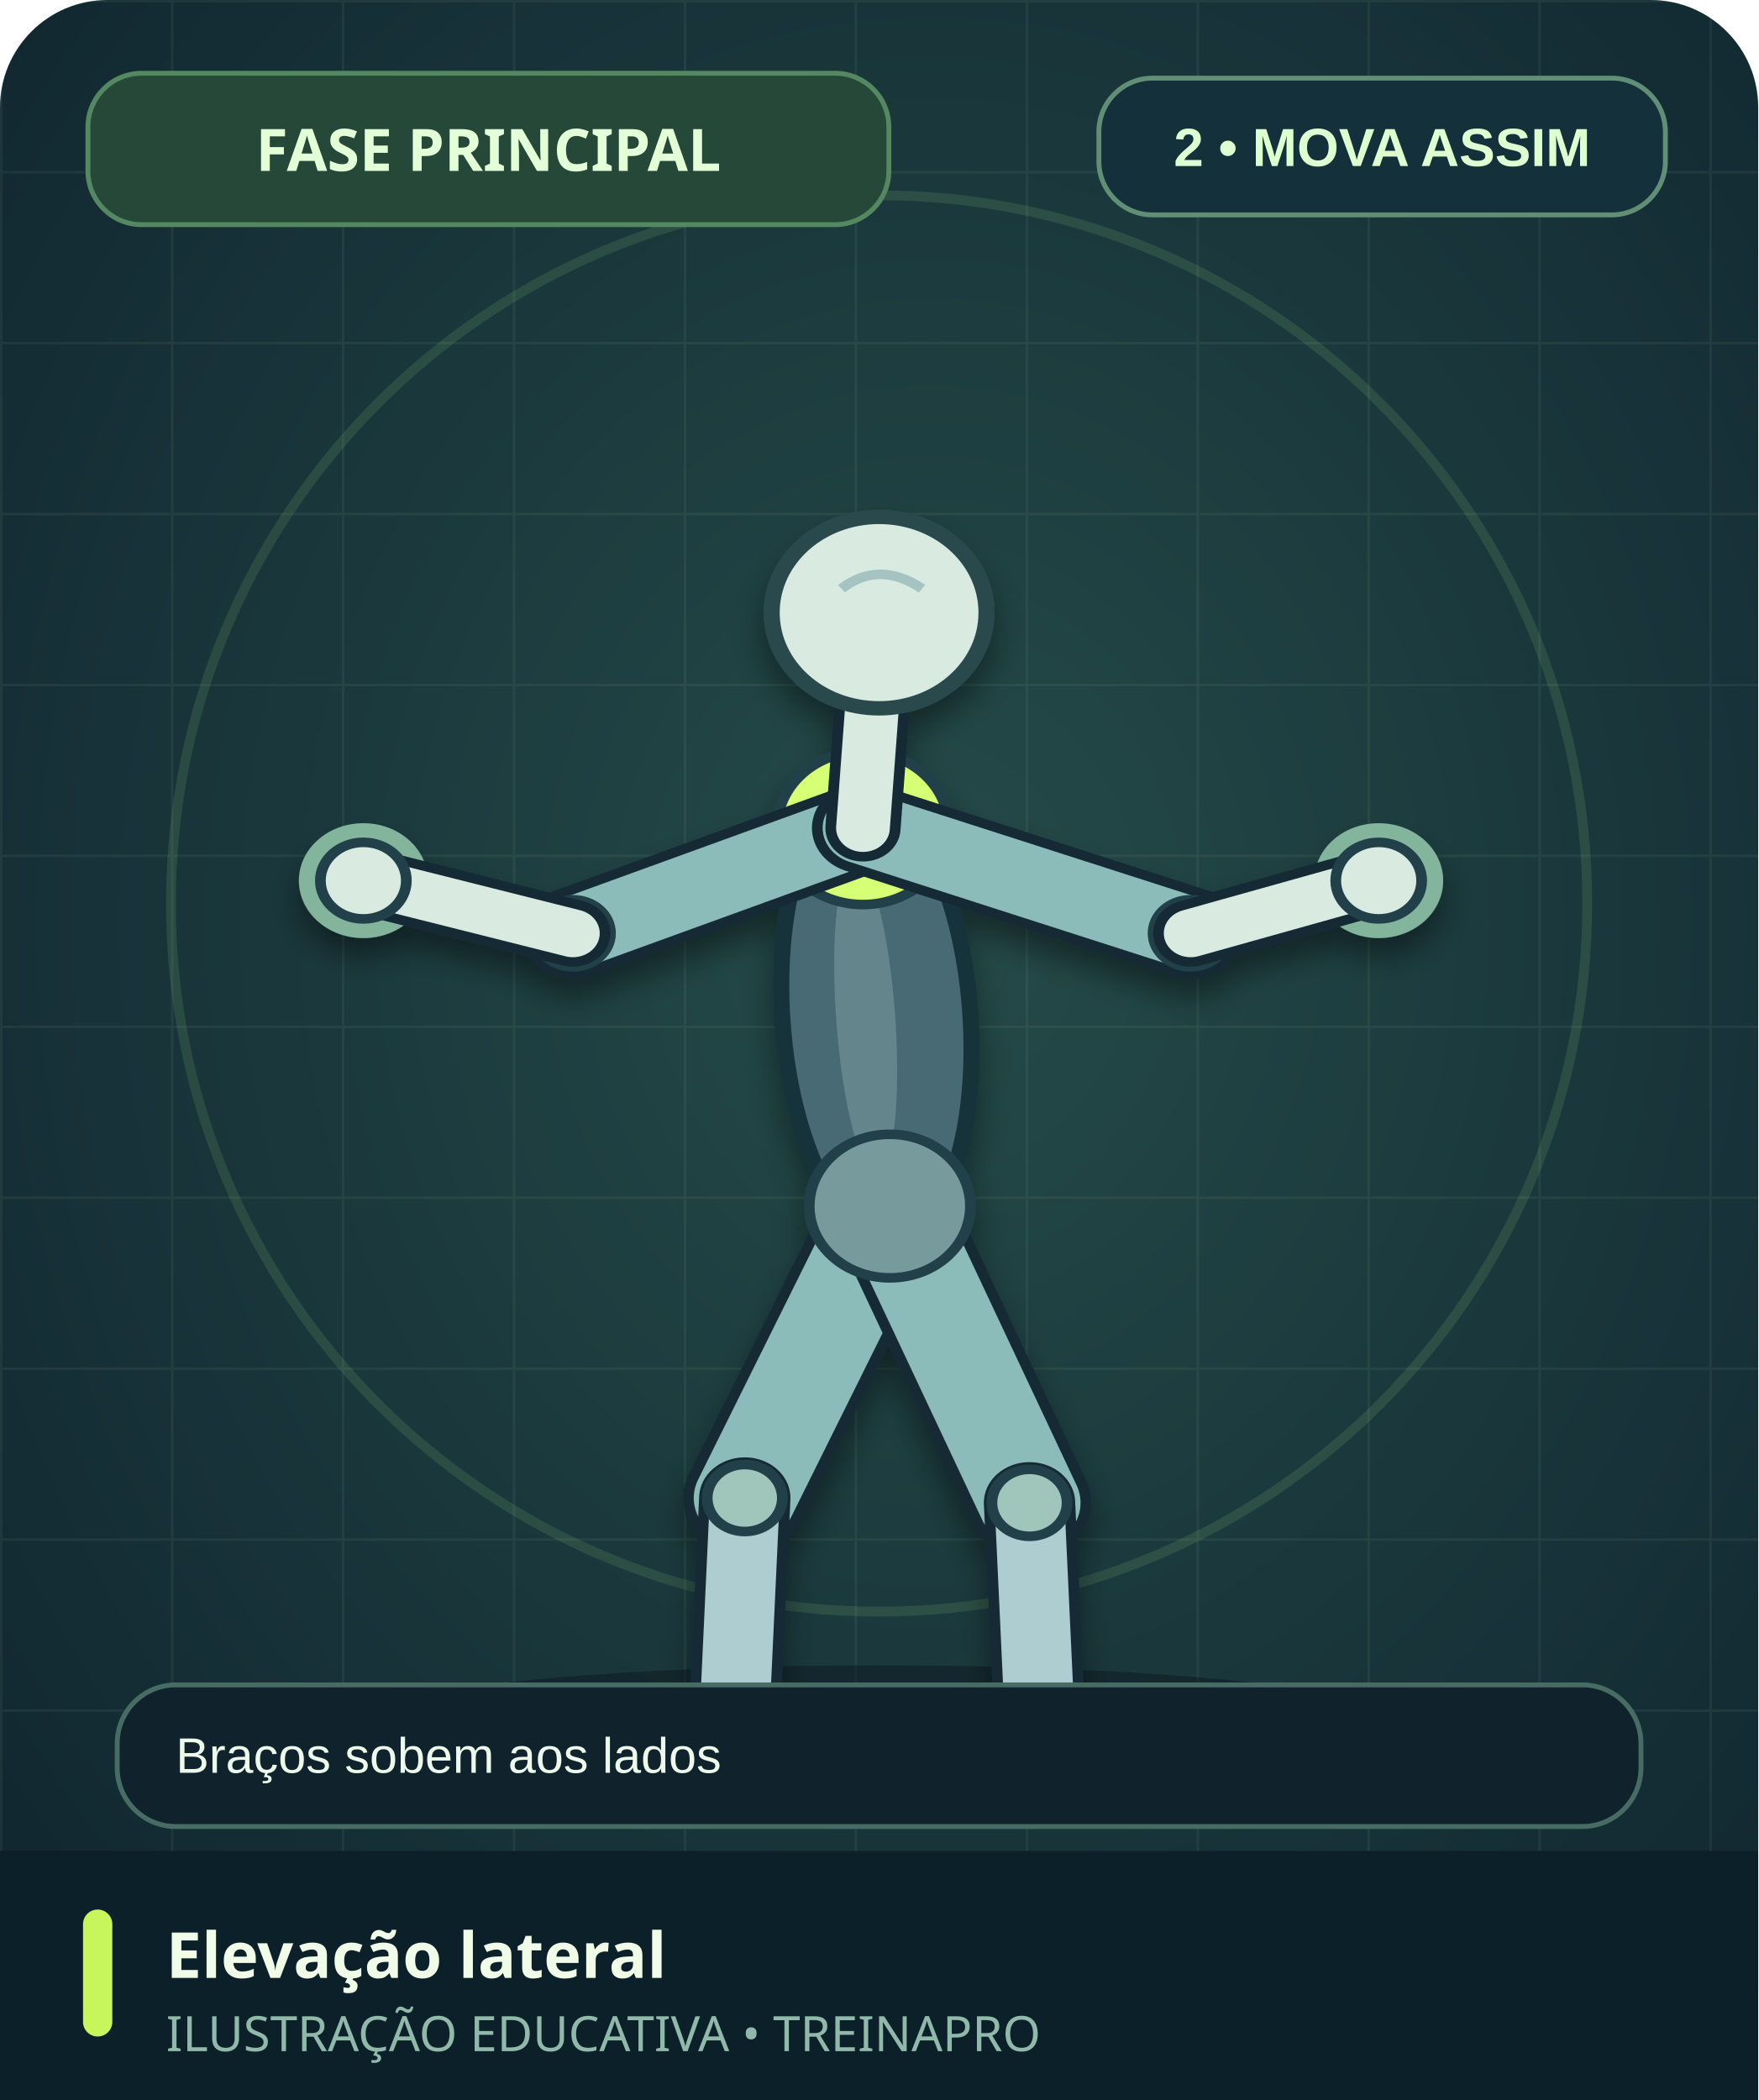
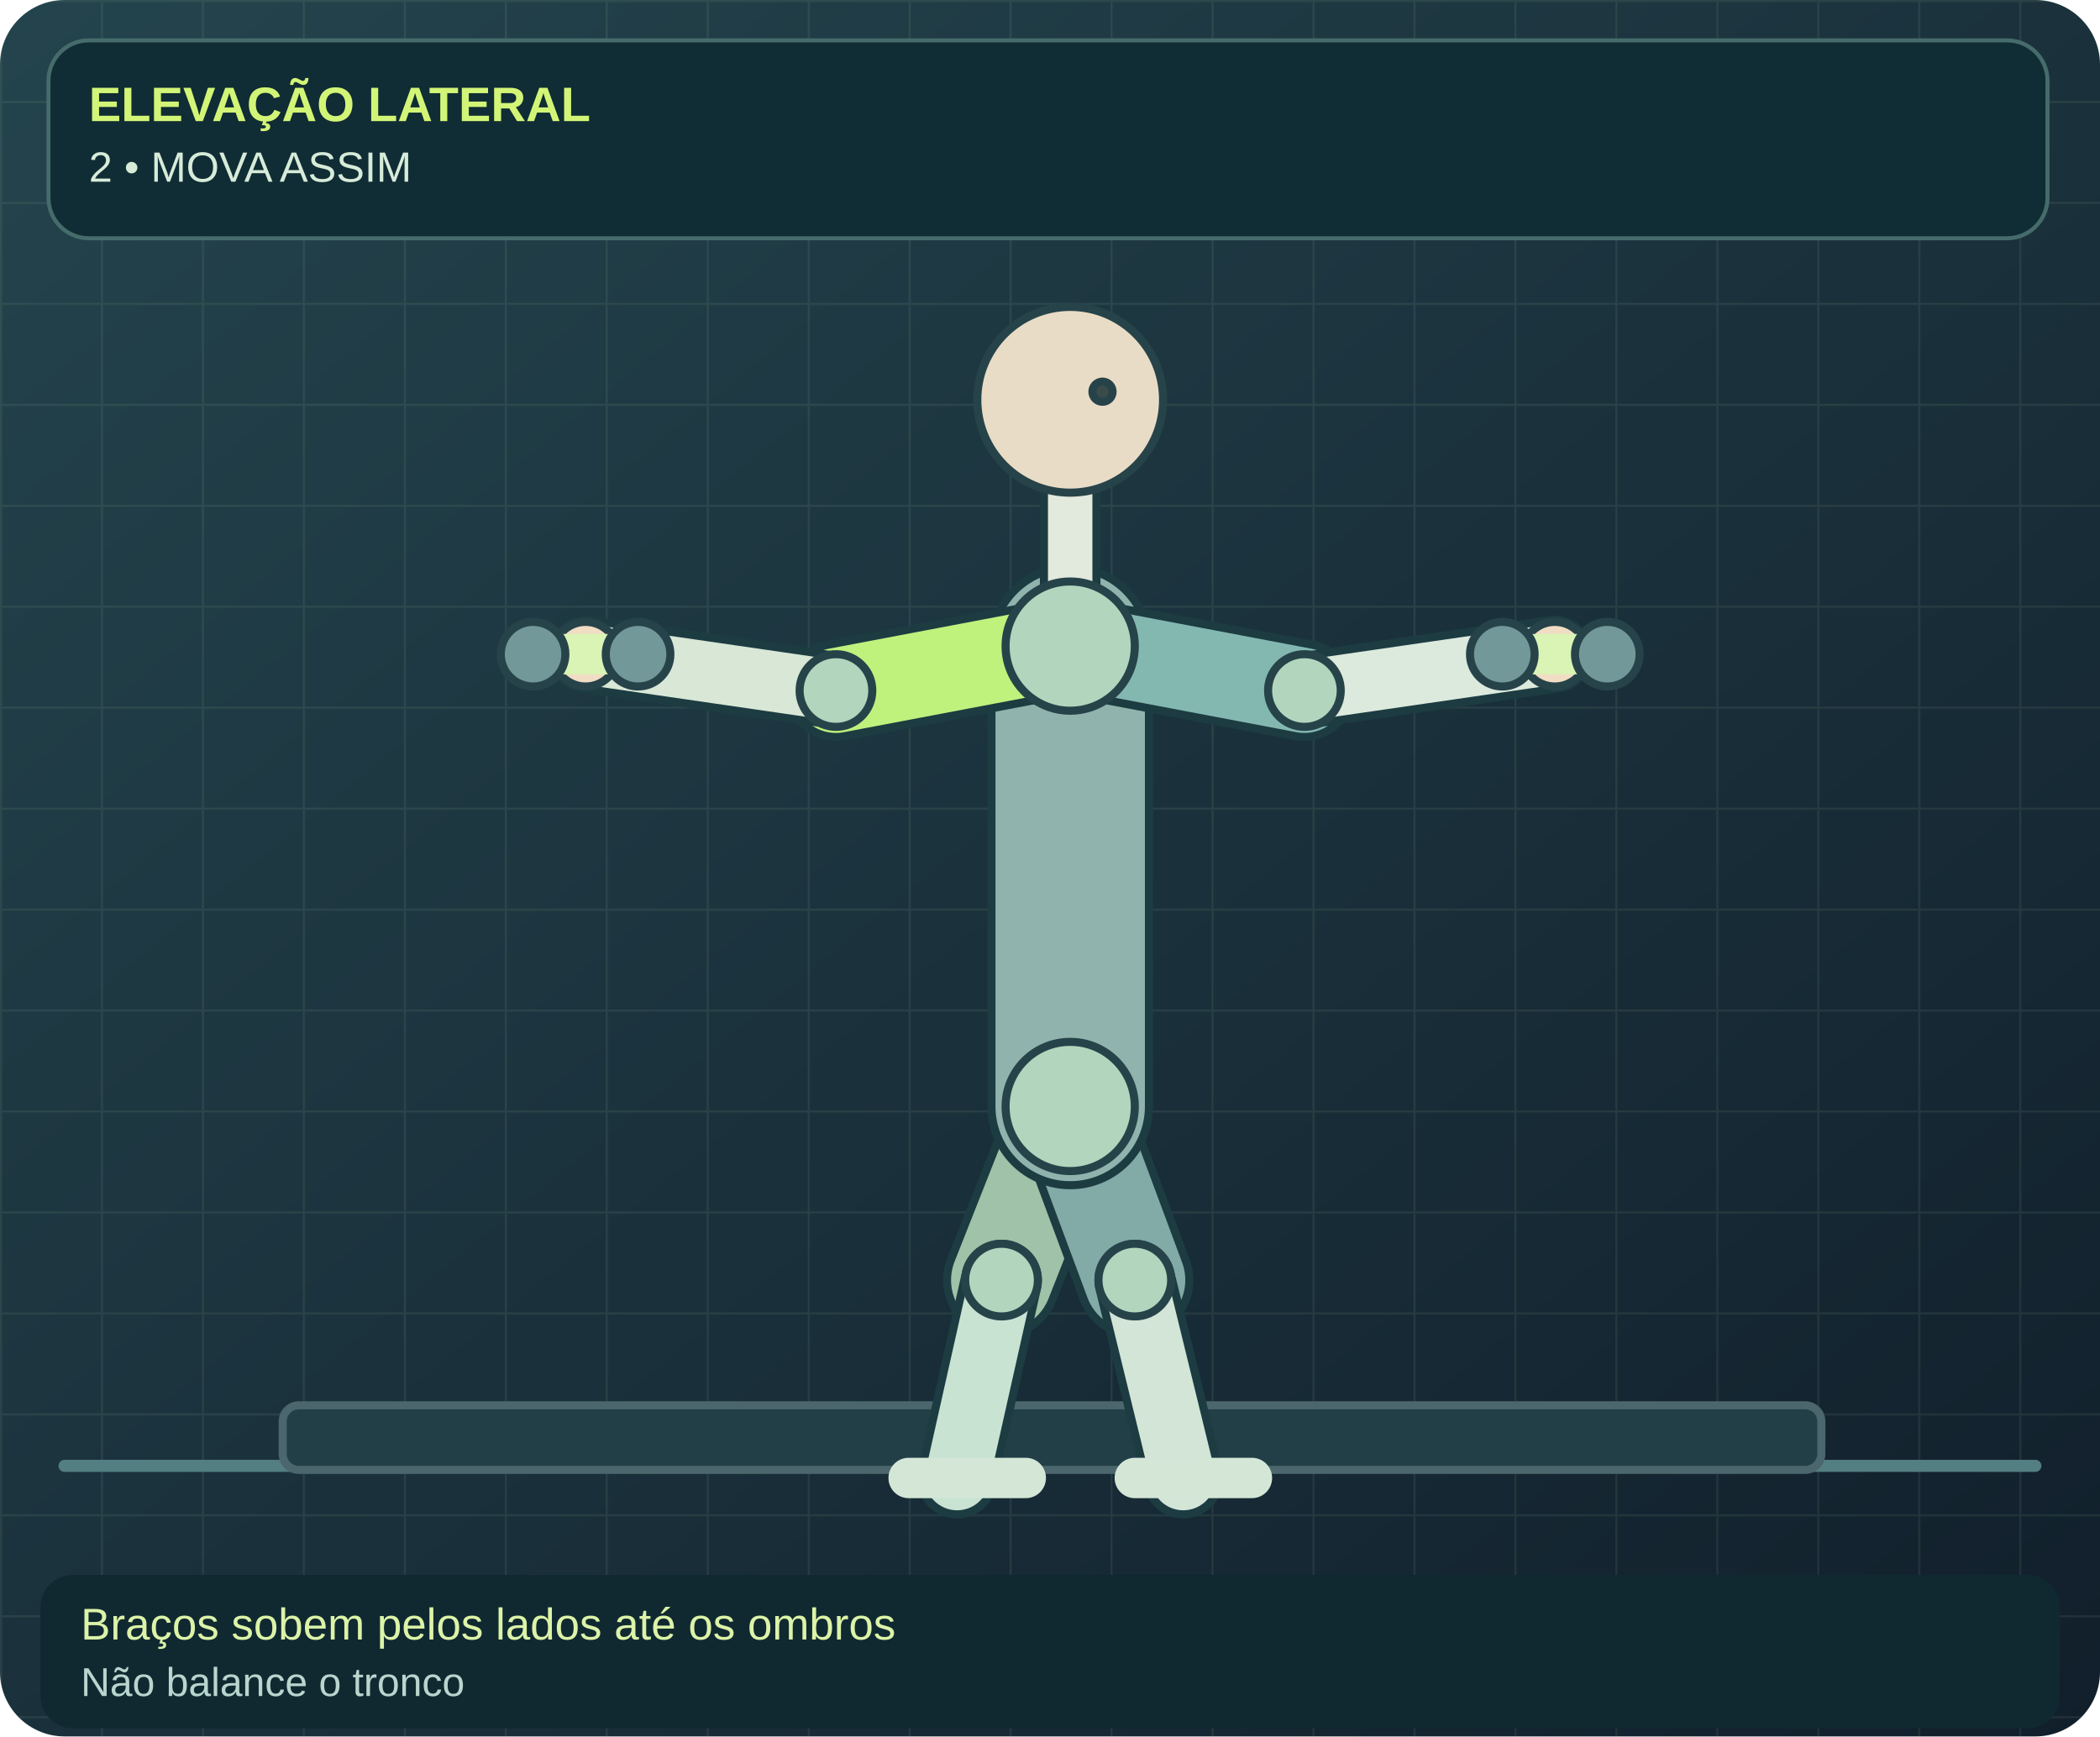
- <svg xmlns="http://www.w3.org/2000/svg" viewBox="0 0 360 430" role="img" aria-labelledby="title desc">
+ <svg xmlns="http://www.w3.org/2000/svg" viewBox="0 0 520 430" role="img" aria-labelledby="exercise-title exercise-description">
  <defs>
-     <radialGradient id="bg" cx=".53" cy=".44" r=".78">
-       <stop stop-color="#254b49" />
-       <stop offset="1" stop-color="#0e222d" />
-     </radialGradient>
-     <pattern id="grid" width="35" height="35" patternUnits="userSpaceOnUse">
-       <path d="M35 0H0V35" stroke="#bddcb8" stroke-opacity=".07" fill="none" />
+     <linearGradient id="bg" x1="0" y1="0" x2="1" y2="1">
+       <stop stop-color="#24444d" />
+       <stop offset="1" stop-color="#111f2b" />
+     </linearGradient>
+     <pattern id="grid" width="25" height="25" patternUnits="userSpaceOnUse">
+       <path d="M25 0H0V25" fill="none" stroke="#b0c8a0" stroke-opacity=".1" />
    </pattern>
-     <filter id="glow" x="-30%" y="-30%" width="160%" height="160%">
-       <feDropShadow dx="0" dy="4" stdDeviation="3" flood-color="#000" flood-opacity=".40" />
-     </filter>
  </defs>
-   <rect width="360" height="430" rx="22" fill="url(#bg)" />
-   <rect width="360" height="430" rx="22" fill="url(#grid)" />
-   <ellipse cx="180" cy="354" rx="112" ry="13" fill="#0b1820" opacity=".50" />
-   <circle cx="180" cy="185" r="145" fill="none" stroke="#b5ef80" stroke-opacity=".12" stroke-width="2" />
-   <rect x="18" y="15" width="164" height="31" rx="11" fill="#264839" stroke="#548861" />
-   <text x="100" y="35" text-anchor="middle" fill="#e3ffd8" font-family="sans-serif" font-size="12" font-weight="bold">FASE PRINCIPAL</text>
-   <g transform="translate(37 49) scale(1.1 .98)" filter="url(#glow)">
-     <circle cx="34" cy="134" r="12" fill="#83b59c" />
-     <circle cx="223" cy="134" r="12" fill="#83b59c" />
-     <line x1="132" y1="202" x2="105" y2="263" stroke="#122c34" stroke-width="23" stroke-linecap="round" />
-     <line x1="132" y1="202" x2="105" y2="263" stroke="#8cbcb9" stroke-width="19" stroke-linecap="round" />
-     <line x1="105" y1="263" x2="103" y2="311" stroke="#122c34" stroke-width="17" stroke-linecap="round" />
-     <line x1="105" y1="263" x2="103" y2="311" stroke="#adcdd0" stroke-width="13" stroke-linecap="round" />
-     <circle cx="105" cy="263" r="7" fill="#a0c5bb" stroke="#214149" stroke-width="2" />
-     <path d="M95 307 Q104 300 124 310 Q126 317 95 316Z" fill="#a6c4bb" stroke="#243c40" stroke-width="2" />
-     <line x1="132" y1="202" x2="158" y2="264" stroke="#122c34" stroke-width="23" stroke-linecap="round" />
-     <line x1="132" y1="202" x2="158" y2="264" stroke="#8cbcb9" stroke-width="19" stroke-linecap="round" />
-     <line x1="158" y1="264" x2="160" y2="312" stroke="#122c34" stroke-width="17" stroke-linecap="round" />
-     <line x1="158" y1="264" x2="160" y2="312" stroke="#adcdd0" stroke-width="13" stroke-linecap="round" />
-     <circle cx="158" cy="264" r="7" fill="#a0c5bb" stroke="#214149" stroke-width="2" />
-     <path d="M152 308 Q161 301 181 311 Q183 318 152 317Z" fill="#a6c4bb" stroke="#243c40" stroke-width="2" />
-     <ellipse cx="129.5" cy="162.5" rx="17.5" ry="46.58" transform="rotate(-3.62 129.5 162.5)" fill="#466a75" stroke="#18333b" stroke-width="3" />
-     <ellipse cx="127.5" cy="162.5" rx="5.5" ry="32.58" transform="rotate(-3.62 129.5 162.5)" fill="#deefe3" opacity=".2" />
-     <circle cx="132" cy="202" r="15" fill="#779b9c" stroke="#214149" stroke-width="2" />
-     <circle cx="127" cy="123" r="16" fill="#d7ff75" stroke="#214149" stroke-width="2" />
-     <line x1="127" y1="123" x2="73" y2="145" stroke="#122c34" stroke-width="19" stroke-linecap="round" />
-     <line x1="127" y1="123" x2="73" y2="145" stroke="#8cbcb9" stroke-width="15" stroke-linecap="round" />
-     <circle cx="73" cy="145" r="7" fill="#91bbba" stroke="#214149" stroke-width="2" />
-     <line x1="73" y1="145" x2="34" y2="134" stroke="#122c34" stroke-width="14" stroke-linecap="round" />
-     <line x1="73" y1="145" x2="34" y2="134" stroke="#d9ebe0" stroke-width="10" stroke-linecap="round" />
-     <circle cx="34" cy="134" r="8" fill="#d9ebe0" stroke="#214149" stroke-width="2" />
-     <line x1="127" y1="123" x2="188" y2="145" stroke="#122c34" stroke-width="19" stroke-linecap="round" />
-     <line x1="127" y1="123" x2="188" y2="145" stroke="#8cbcb9" stroke-width="15" stroke-linecap="round" />
-     <circle cx="188" cy="145" r="7" fill="#91bbba" stroke="#214149" stroke-width="2" />
-     <line x1="188" y1="145" x2="223" y2="134" stroke="#122c34" stroke-width="14" stroke-linecap="round" />
-     <line x1="188" y1="145" x2="223" y2="134" stroke="#d9ebe0" stroke-width="10" stroke-linecap="round" />
-     <circle cx="223" cy="134" r="8" fill="#d9ebe0" stroke="#214149" stroke-width="2" />
-     <line x1="127" y1="123" x2="130" y2="78" stroke="#122c34" stroke-width="14" stroke-linecap="round" />
-     <line x1="127" y1="123" x2="130" y2="78" stroke="#d9ebe0" stroke-width="10" stroke-linecap="round" />
-     <circle cx="130" cy="78" r="20" fill="#d9ebe0" stroke="#2a4a4e" stroke-width="3" />
-     <path d="M123 73 Q130 67 138 73" fill="none" stroke="#82a8aa" stroke-width="2" opacity=".6" />
-   </g>
-   <rect x="0" y="379" width="360" height="51" fill="#0c2029" />
-   <rect x="17" y="391" width="6" height="26" rx="3" fill="#c6f65b" />
-   <text x="34" y="405" fill="#f0fbe8" font-family="sans-serif" font-size="13" font-weight="bold">Elevação lateral</text>
-   <text x="34" y="420" fill="#91b9aa" font-family="sans-serif" font-size="10">ILUSTRAÇÃO EDUCATIVA • TREINAPRO</text>
-   <g aria-hidden="true">
-     <rect x="225" y="16" rx="11" width="116" height="28" fill="#14303a" stroke="#608f76" />
-     <text x="283" y="34" text-anchor="middle" fill="#deffd0" font-size="11" font-family="Arial,sans-serif" font-weight="bold">2 • MOVA ASSIM</text>
-     <rect x="24" y="345" rx="12" width="312" height="29" fill="#10232c" stroke="#466c64" />
-     <text x="36" y="363" fill="#ecf9eb" font-size="10.2" font-family="Arial,sans-serif">Braços sobem aos lados</text>
-   </g>
+   <rect width="100%" height="100%" rx="16" fill="url(#bg)" />
+   <rect width="100%" height="100%" rx="16" fill="url(#grid)" />
+   <line x1="16" y1="363" x2="504" y2="363" stroke="#537e82" stroke-width="3" stroke-linecap="round" />
+   <rect x="70" y="348" width="381" height="16" rx="4" fill="#223f48" stroke="#4b666c" stroke-width="2" />
+   <line x1="265" y1="274" x2="248" y2="317" stroke="#1c3c42" stroke-width="29" stroke-linecap="round" />
+   <line x1="265" y1="274" x2="248" y2="317" stroke="#a0c2a8" stroke-width="25" stroke-linecap="round" />
+   <line x1="248" y1="317" x2="237" y2="366" stroke="#1c3c42" stroke-width="20" stroke-linecap="round" />
+   <line x1="248" y1="317" x2="237" y2="366" stroke="#c9e3d3" stroke-width="16" stroke-linecap="round" />
+   <line x1="265" y1="274" x2="281" y2="317" stroke="#1c3c42" stroke-width="29" stroke-linecap="round" />
+   <line x1="265" y1="274" x2="281" y2="317" stroke="#82aaa6" stroke-width="25" stroke-linecap="round" />
+   <line x1="281" y1="317" x2="293" y2="366" stroke="#1c3c42" stroke-width="20" stroke-linecap="round" />
+   <line x1="281" y1="317" x2="293" y2="366" stroke="#d2e5d7" stroke-width="16" stroke-linecap="round" />
+   <line x1="265" y1="274" x2="265" y2="160" stroke="#1c3c42" stroke-width="41" stroke-linecap="round" />
+   <line x1="265" y1="274" x2="265" y2="160" stroke="#90b4ad" stroke-width="37" stroke-linecap="round" />
+   <line x1="265" y1="160" x2="207" y2="171" stroke="#1c3c42" stroke-width="25" stroke-linecap="round" />
+   <line x1="265" y1="160" x2="207" y2="171" stroke="#bff17d" stroke-width="21" stroke-linecap="round" />
+   <line x1="207" y1="171" x2="145" y2="162" stroke="#1c3c42" stroke-width="19" stroke-linecap="round" />
+   <line x1="207" y1="171" x2="145" y2="162" stroke="#d8e7d6" stroke-width="15" stroke-linecap="round" />
+   <line x1="265" y1="160" x2="323" y2="171" stroke="#1c3c42" stroke-width="25" stroke-linecap="round" />
+   <line x1="265" y1="160" x2="323" y2="171" stroke="#83b8b1" stroke-width="21" stroke-linecap="round" />
+   <line x1="323" y1="171" x2="385" y2="162" stroke="#1c3c42" stroke-width="19" stroke-linecap="round" />
+   <line x1="323" y1="171" x2="385" y2="162" stroke="#dceadd" stroke-width="15" stroke-linecap="round" />
+   <line x1="265" y1="160" x2="265" y2="99" stroke="#1c3c42" stroke-width="15" stroke-linecap="round" />
+   <line x1="265" y1="160" x2="265" y2="99" stroke="#e2e9dd" stroke-width="11" stroke-linecap="round" />
+   <circle cx="265" cy="274" r="16" fill="#b2d6bd" stroke="#27434a" stroke-width="2" />
+   <circle cx="265" cy="160" r="16" fill="#b2d6bd" stroke="#27434a" stroke-width="2" />
+   <circle cx="248" cy="317" r="9" fill="#b2d6bd" stroke="#27434a" stroke-width="2" />
+   <circle cx="281" cy="317" r="9" fill="#b2d6bd" stroke="#27434a" stroke-width="2" />
+   <circle cx="207" cy="171" r="9" fill="#b2d6bd" stroke="#27434a" stroke-width="2" />
+   <circle cx="323" cy="171" r="9" fill="#b2d6bd" stroke="#27434a" stroke-width="2" />
+   <circle cx="265" cy="99" r="23" fill="#e9dcc6" stroke="#27434a" stroke-width="2" />
+   <circle cx="145" cy="162" r="8" fill="#f0ddc4" stroke="#27434a" stroke-width="2" />
+   <circle cx="385" cy="162" r="8" fill="#f0ddc4" stroke="#27434a" stroke-width="2" />
+   <line x1="225" y1="366" x2="254" y2="366" stroke="#d4e7d7" stroke-width="10" stroke-linecap="round" />
+   <line x1="281" y1="366" x2="310" y2="366" stroke="#d4e7d7" stroke-width="10" stroke-linecap="round" />
+   <circle cx="273" cy="97" r="2.5" fill="#3b4b4a" stroke="#27434a" stroke-width="2" />
+   <line x1="132" y1="162" x2="158" y2="162" stroke="#d9f4b4" stroke-width="10" stroke-linecap="round" />
+   <circle cx="132" cy="162" r="8" fill="#72989a" stroke="#27434a" stroke-width="2" />
+   <circle cx="158" cy="162" r="8" fill="#72989a" stroke="#27434a" stroke-width="2" />
+   <line x1="372" y1="162" x2="398" y2="162" stroke="#d9f4b4" stroke-width="10" stroke-linecap="round" />
+   <circle cx="372" cy="162" r="8" fill="#72989a" stroke="#27434a" stroke-width="2" />
+   <circle cx="398" cy="162" r="8" fill="#72989a" stroke="#27434a" stroke-width="2" />
+   <rect x="12" y="10" width="495" height="49" rx="10" fill="#102c34" stroke="#466b6b" />
+   <text x="22" y="30" fill="#d2f577" font-size="12" font-weight="700" font-family="Arial,sans-serif">ELEVAÇÃO LATERAL</text>
+   <text x="22" y="45" fill="#d7ebd9" font-size="10.5" font-family="Arial,sans-serif">2 • MOVA ASSIM</text>
+   <rect x="10" y="390" width="500" height="38" rx="8" fill="#102931" />
+   <text x="20" y="406" fill="#dcf3a8" font-size="11" font-family="Arial,sans-serif">Braços sobem pelos lados até os ombros</text>
+   <text x="20" y="420" fill="#b8d5ce" font-size="10" font-family="Arial,sans-serif">Não balance o tronco</text>
</svg>
